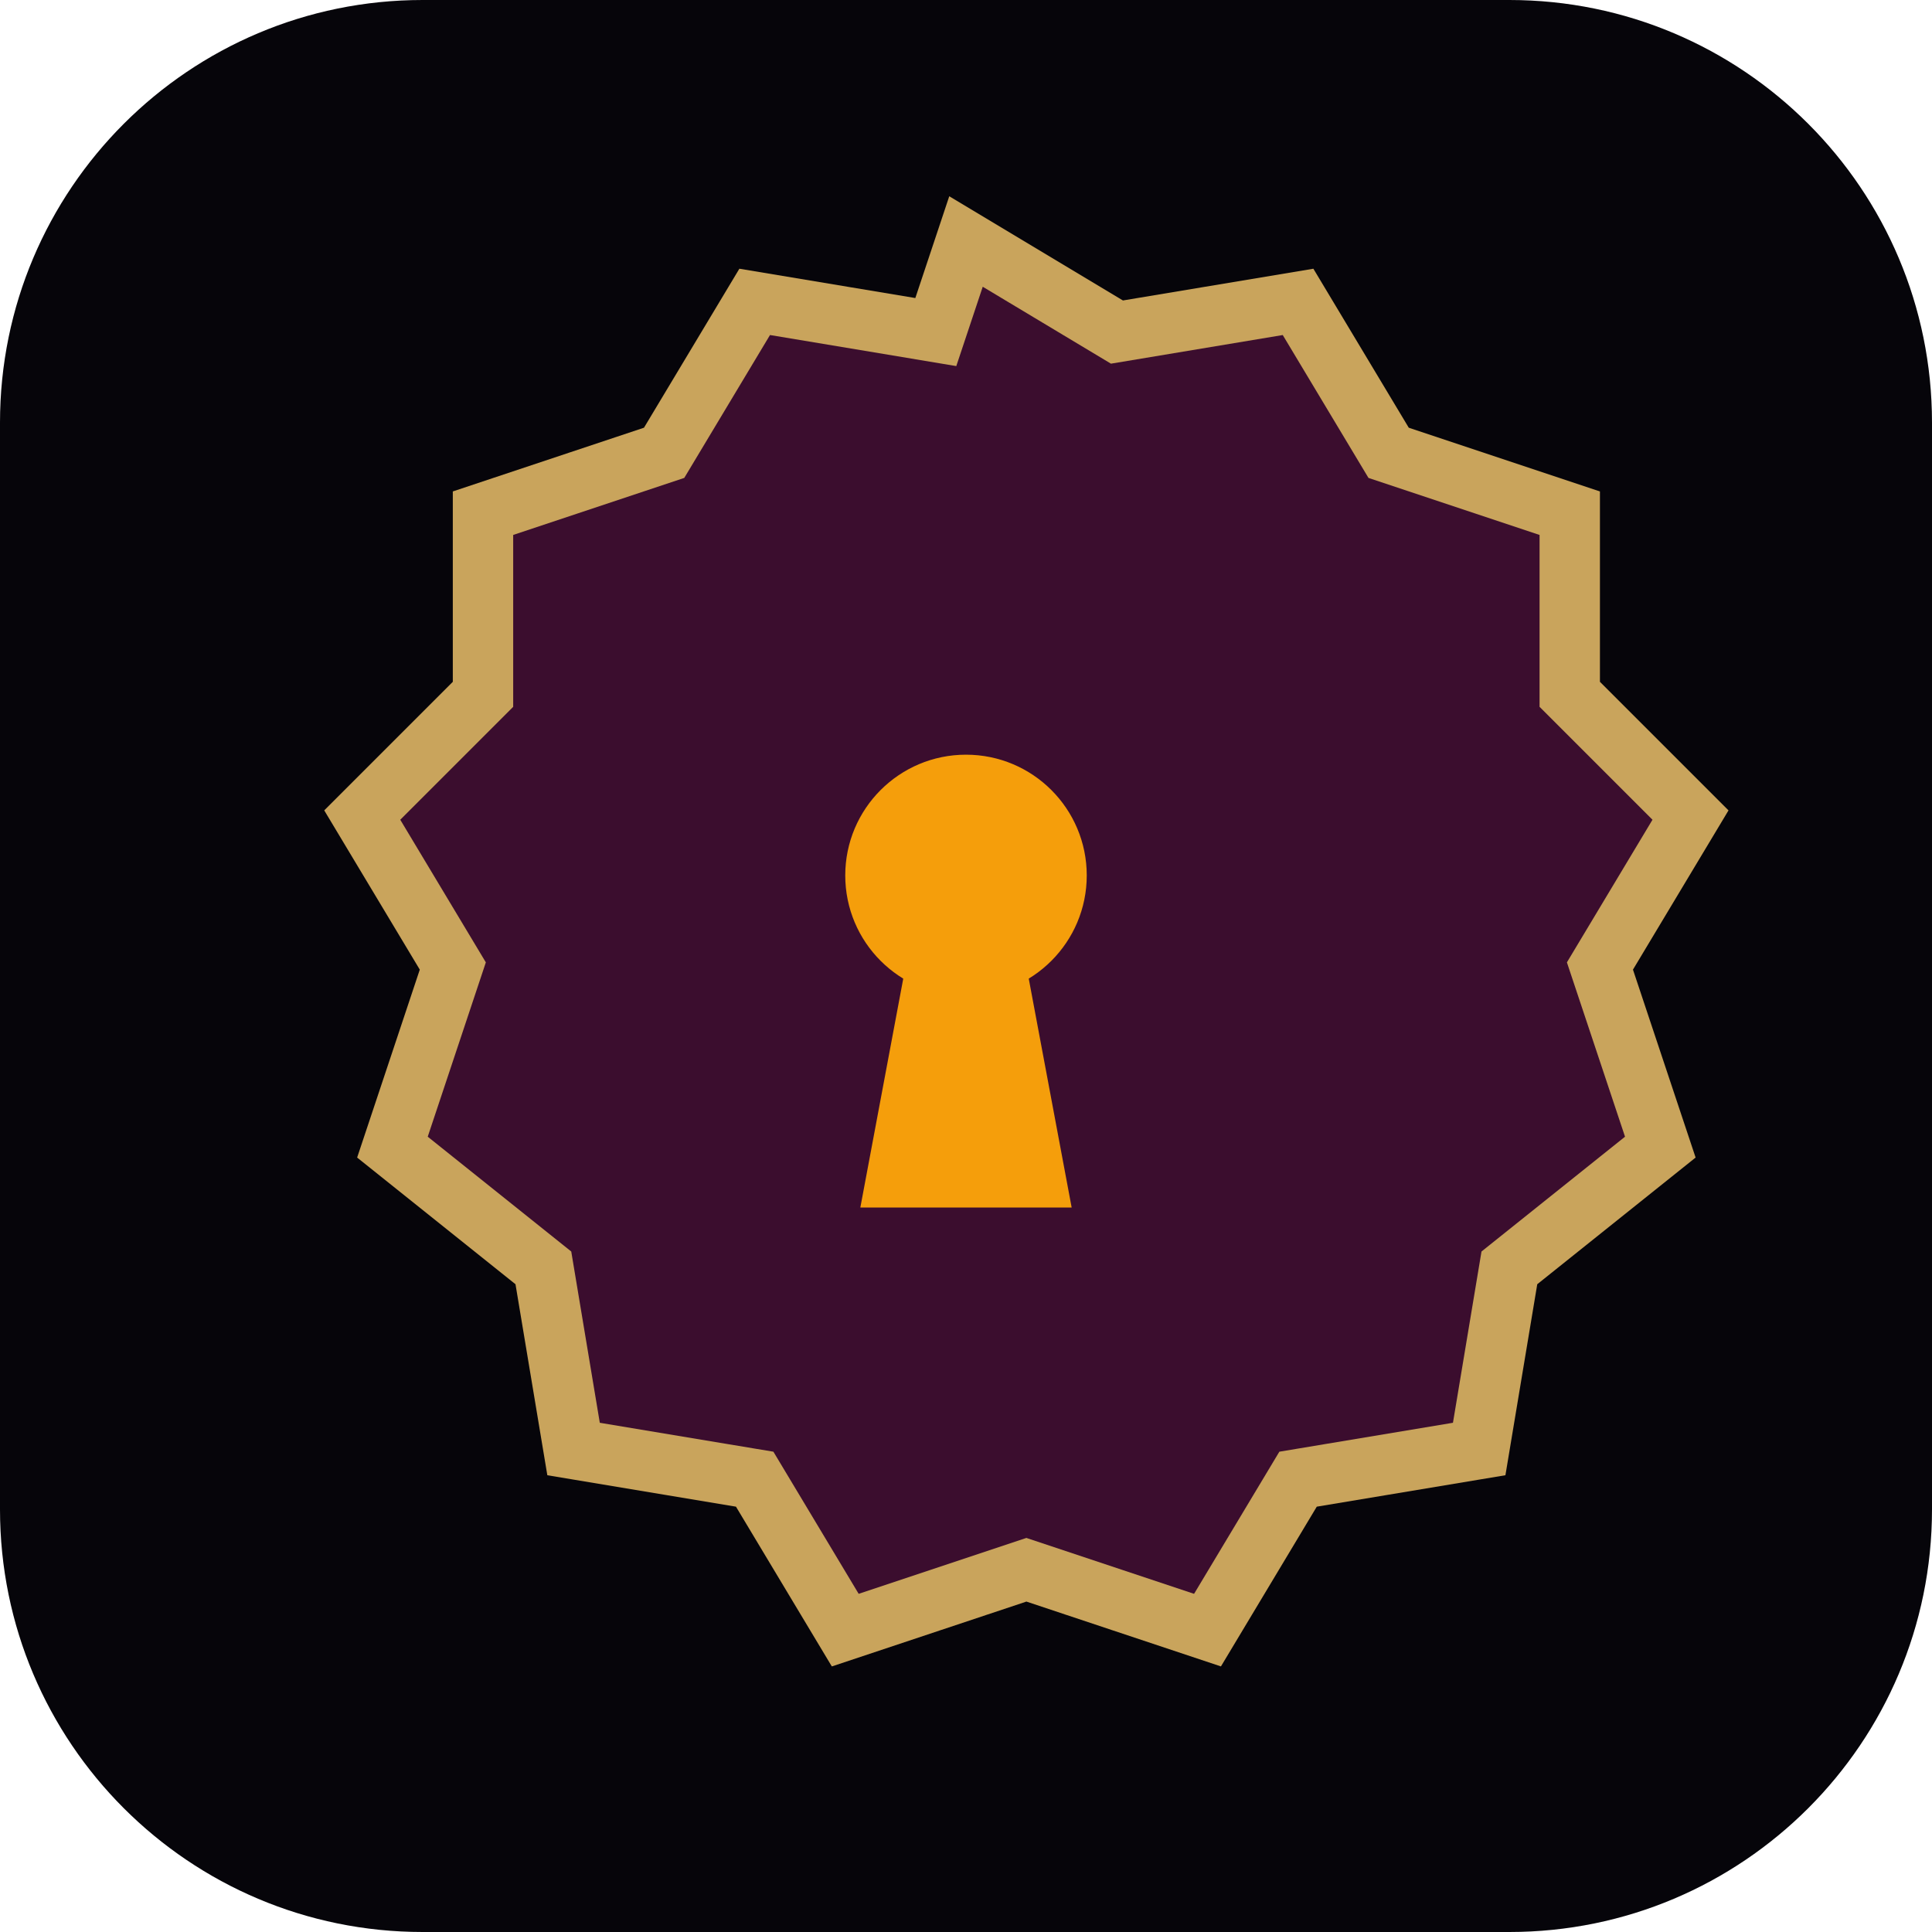
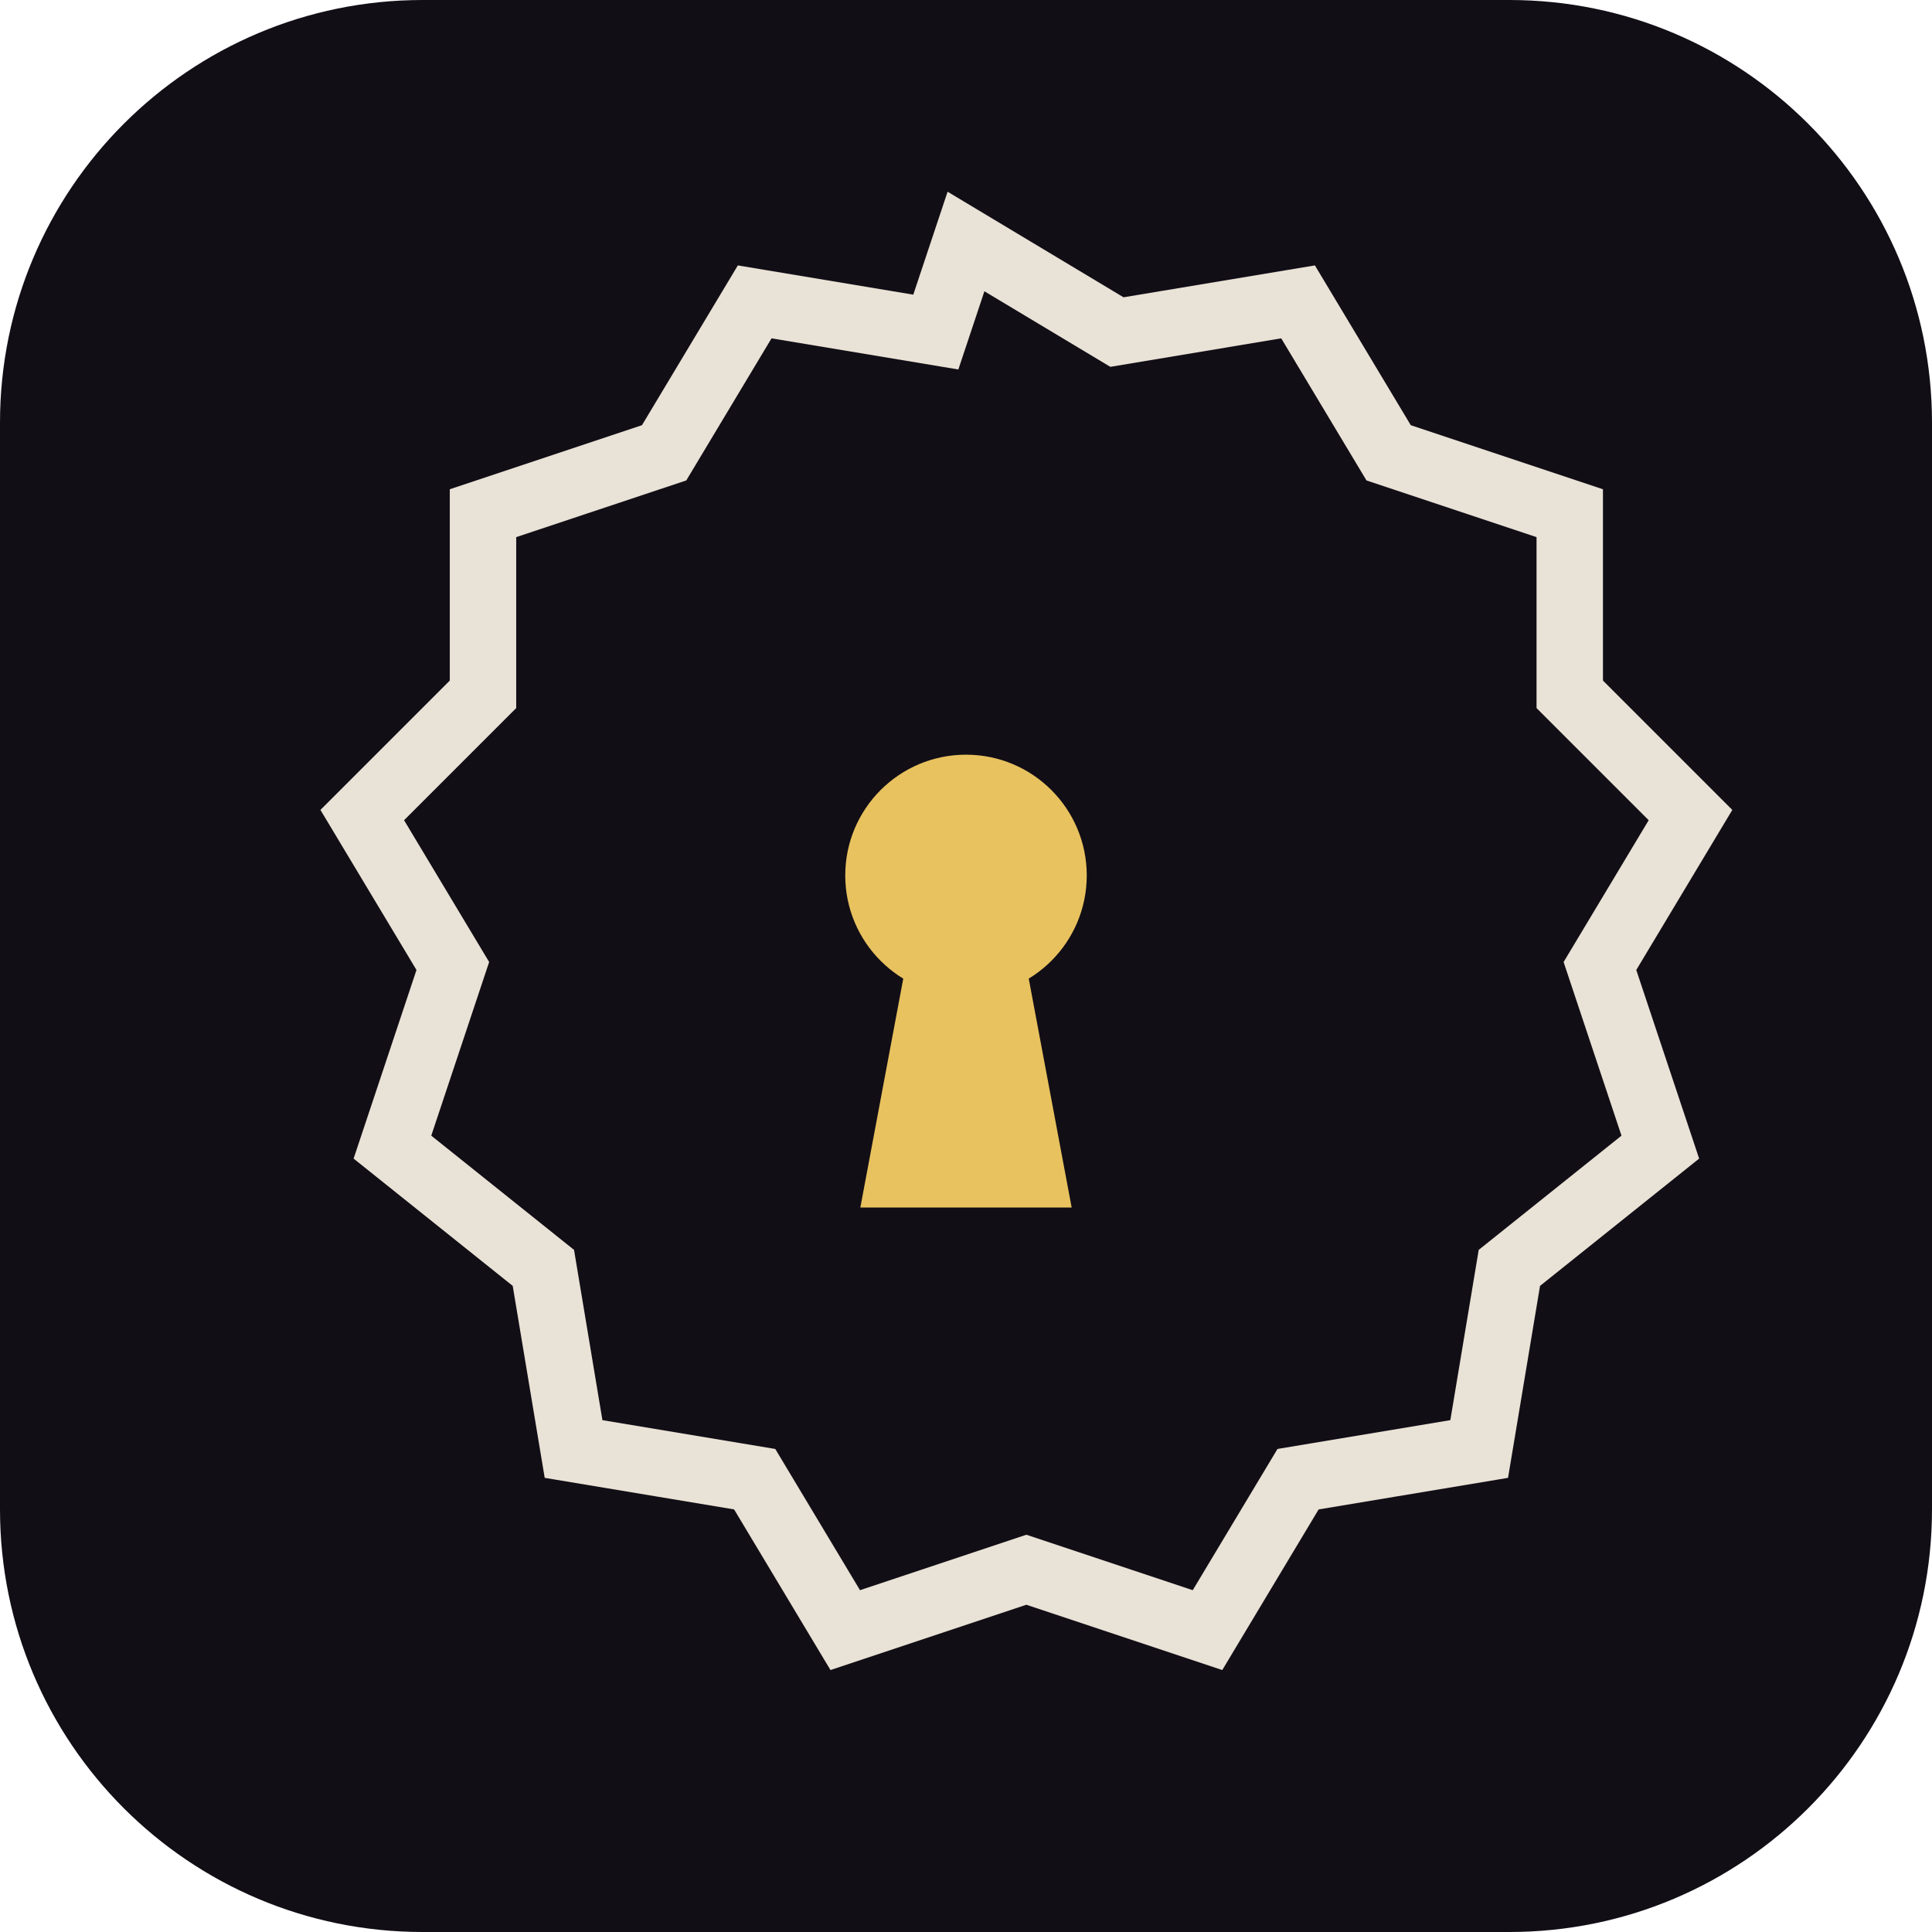
<svg xmlns="http://www.w3.org/2000/svg" viewBox="0 0 64 64">
-   <rect width="64" height="64" rx="14" fill="#06050A" />
-   <path d="M32 8l5 3 6-1 3 5 6 2v6l4 4-3 5 2 6-5 4-1 6-6 1-3 5-6-2-6 2-3-5-6-1-1-6-5-4 2-6-3-5 4-4v-6l6-2 3-5 6 1z" fill="#3b0d2e" stroke="#c9a45c" stroke-width="2" />
-   <circle cx="32" cy="29" r="4" fill="#F59E0B" />
-   <path d="M30 32h4l1.5 8h-7z" fill="#F59E0B" />
+   <rect width="64" height="64" rx="14" fill="#120e16" />
+   <path d="M32 8l5 3 6-1 3 5 6 2v6l4 4-3 5 2 6-5 4-1 6-6 1-3 5-6-2-6 2-3-5-6-1-1-6-5-4 2-6-3-5 4-4v-6l6-2 3-5 6 1z" fill="none" stroke="#e9e2d6" stroke-width="2.2" />
+   <circle cx="32" cy="29" r="4" fill="#e8c25e" />
+   <path d="M30 32h4l1.5 8h-7z" fill="#e8c25e" />
</svg>
